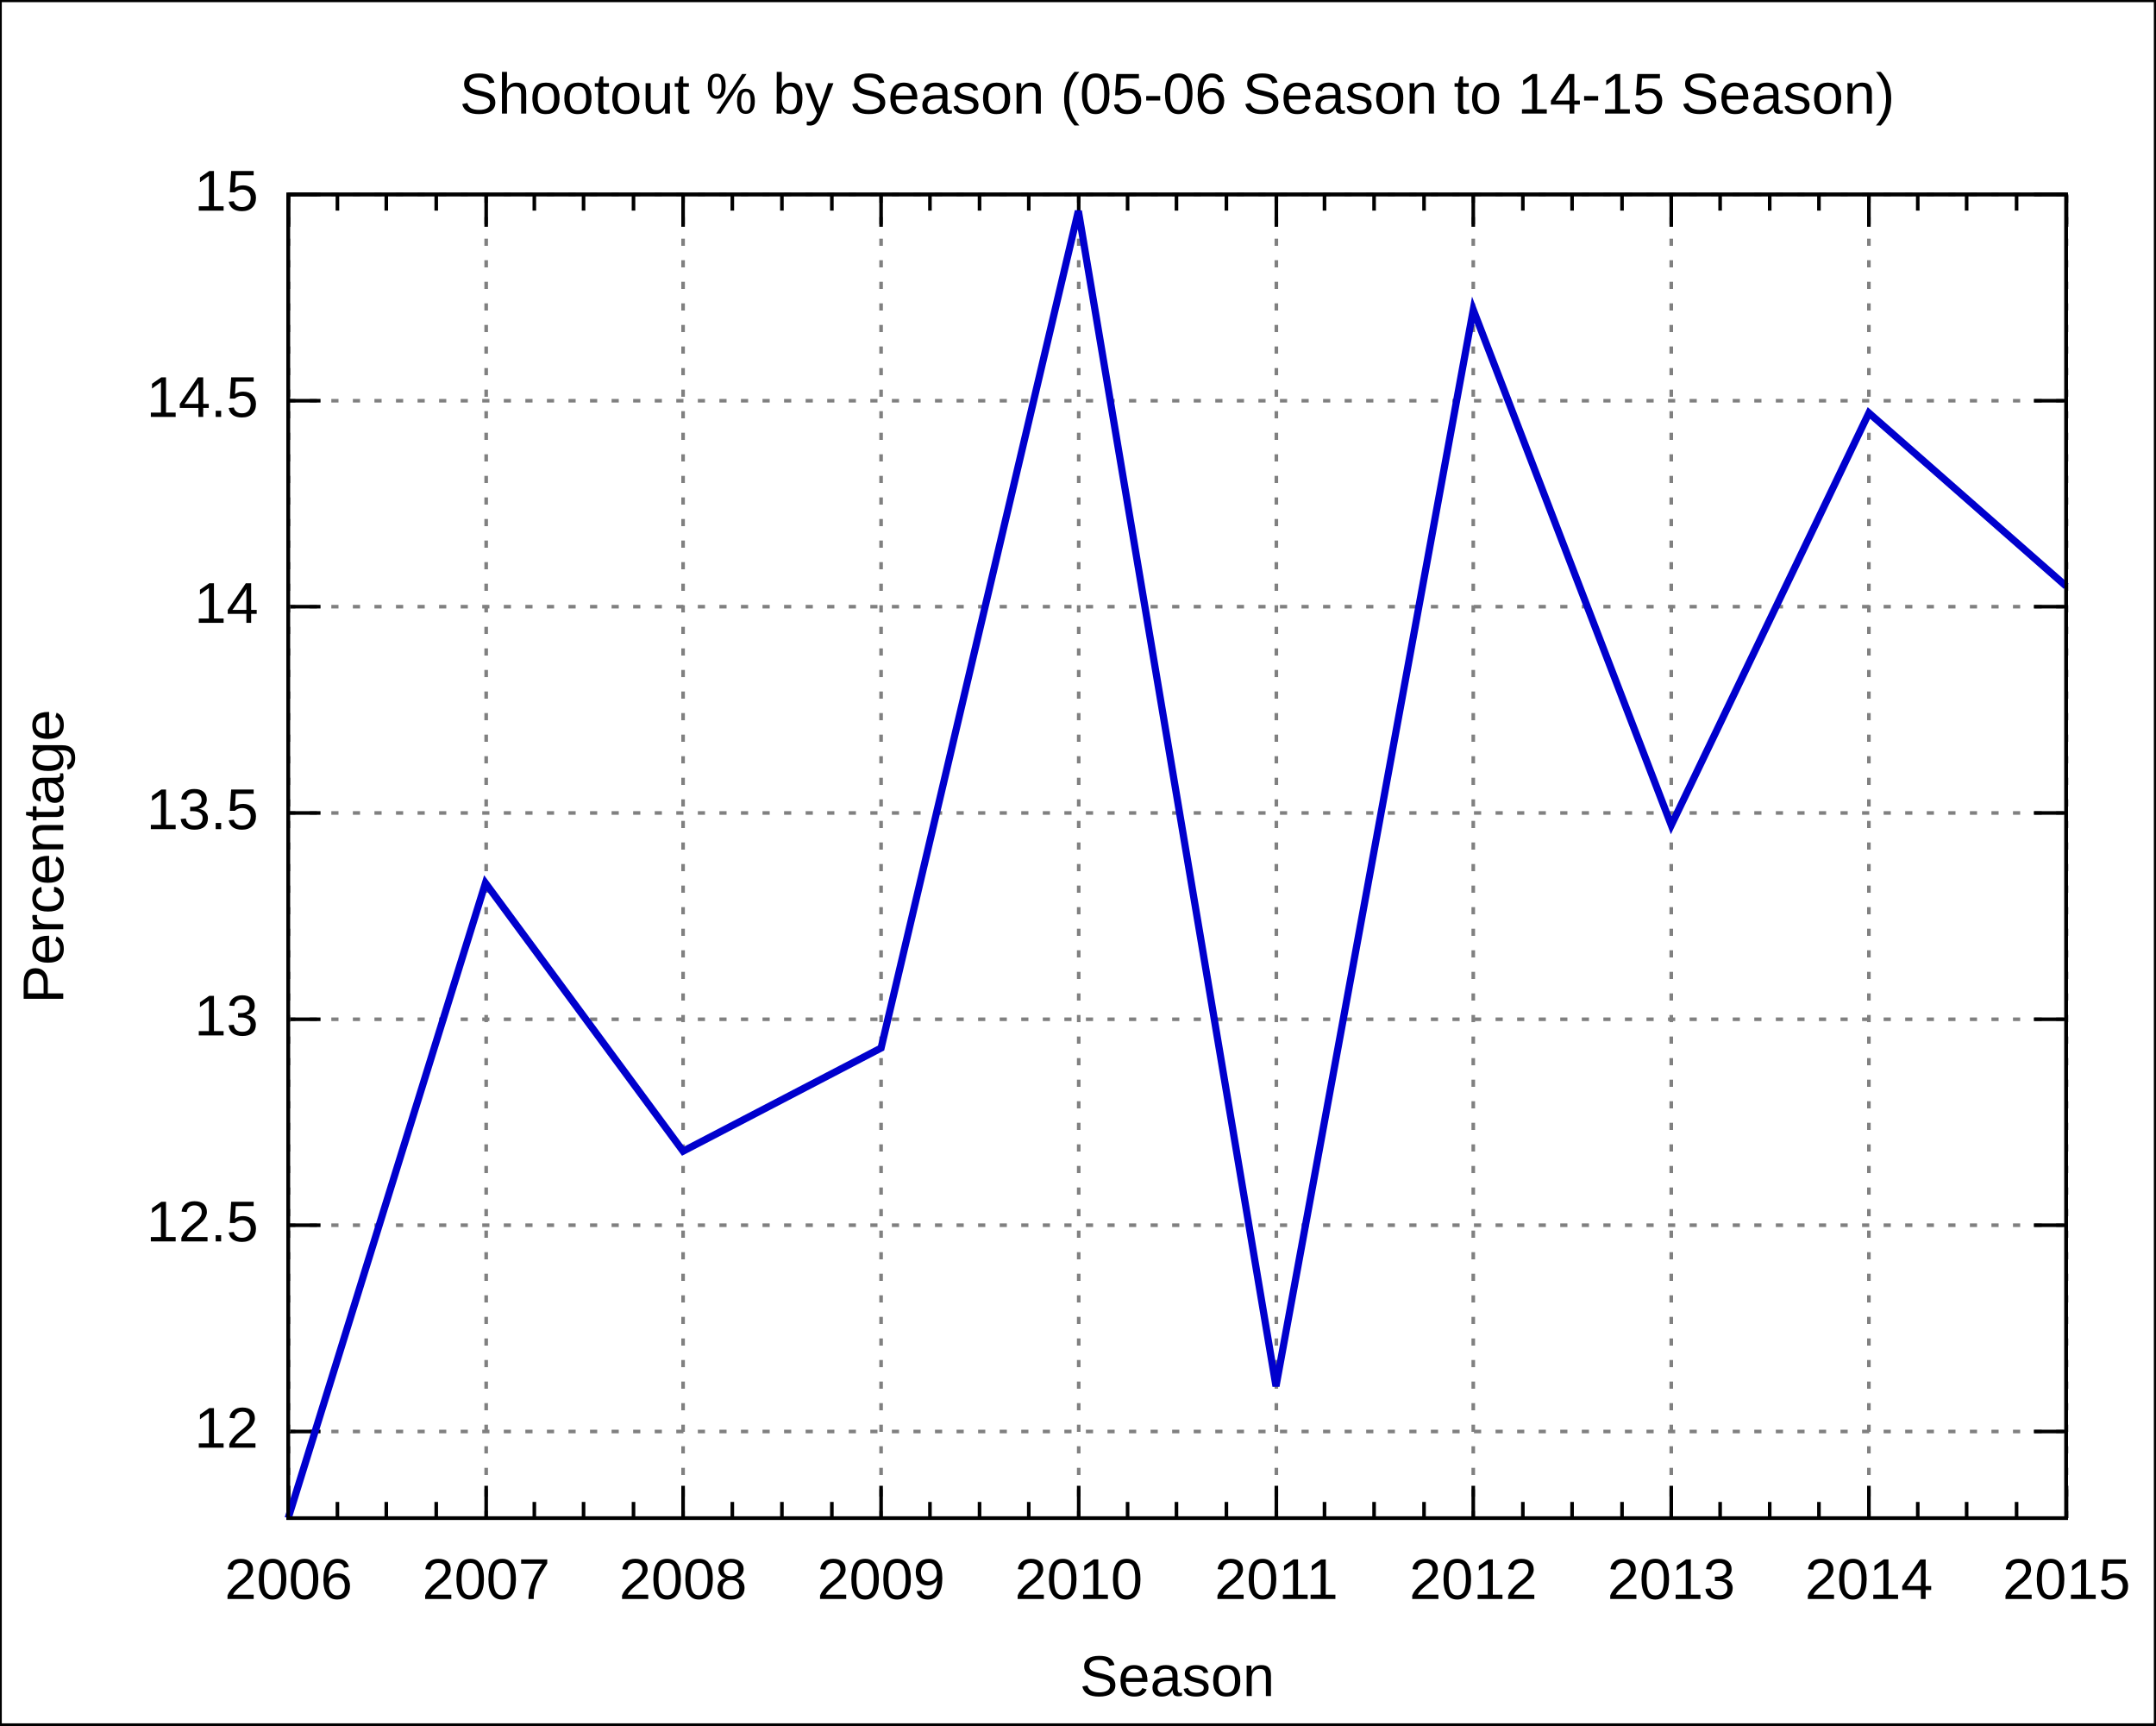
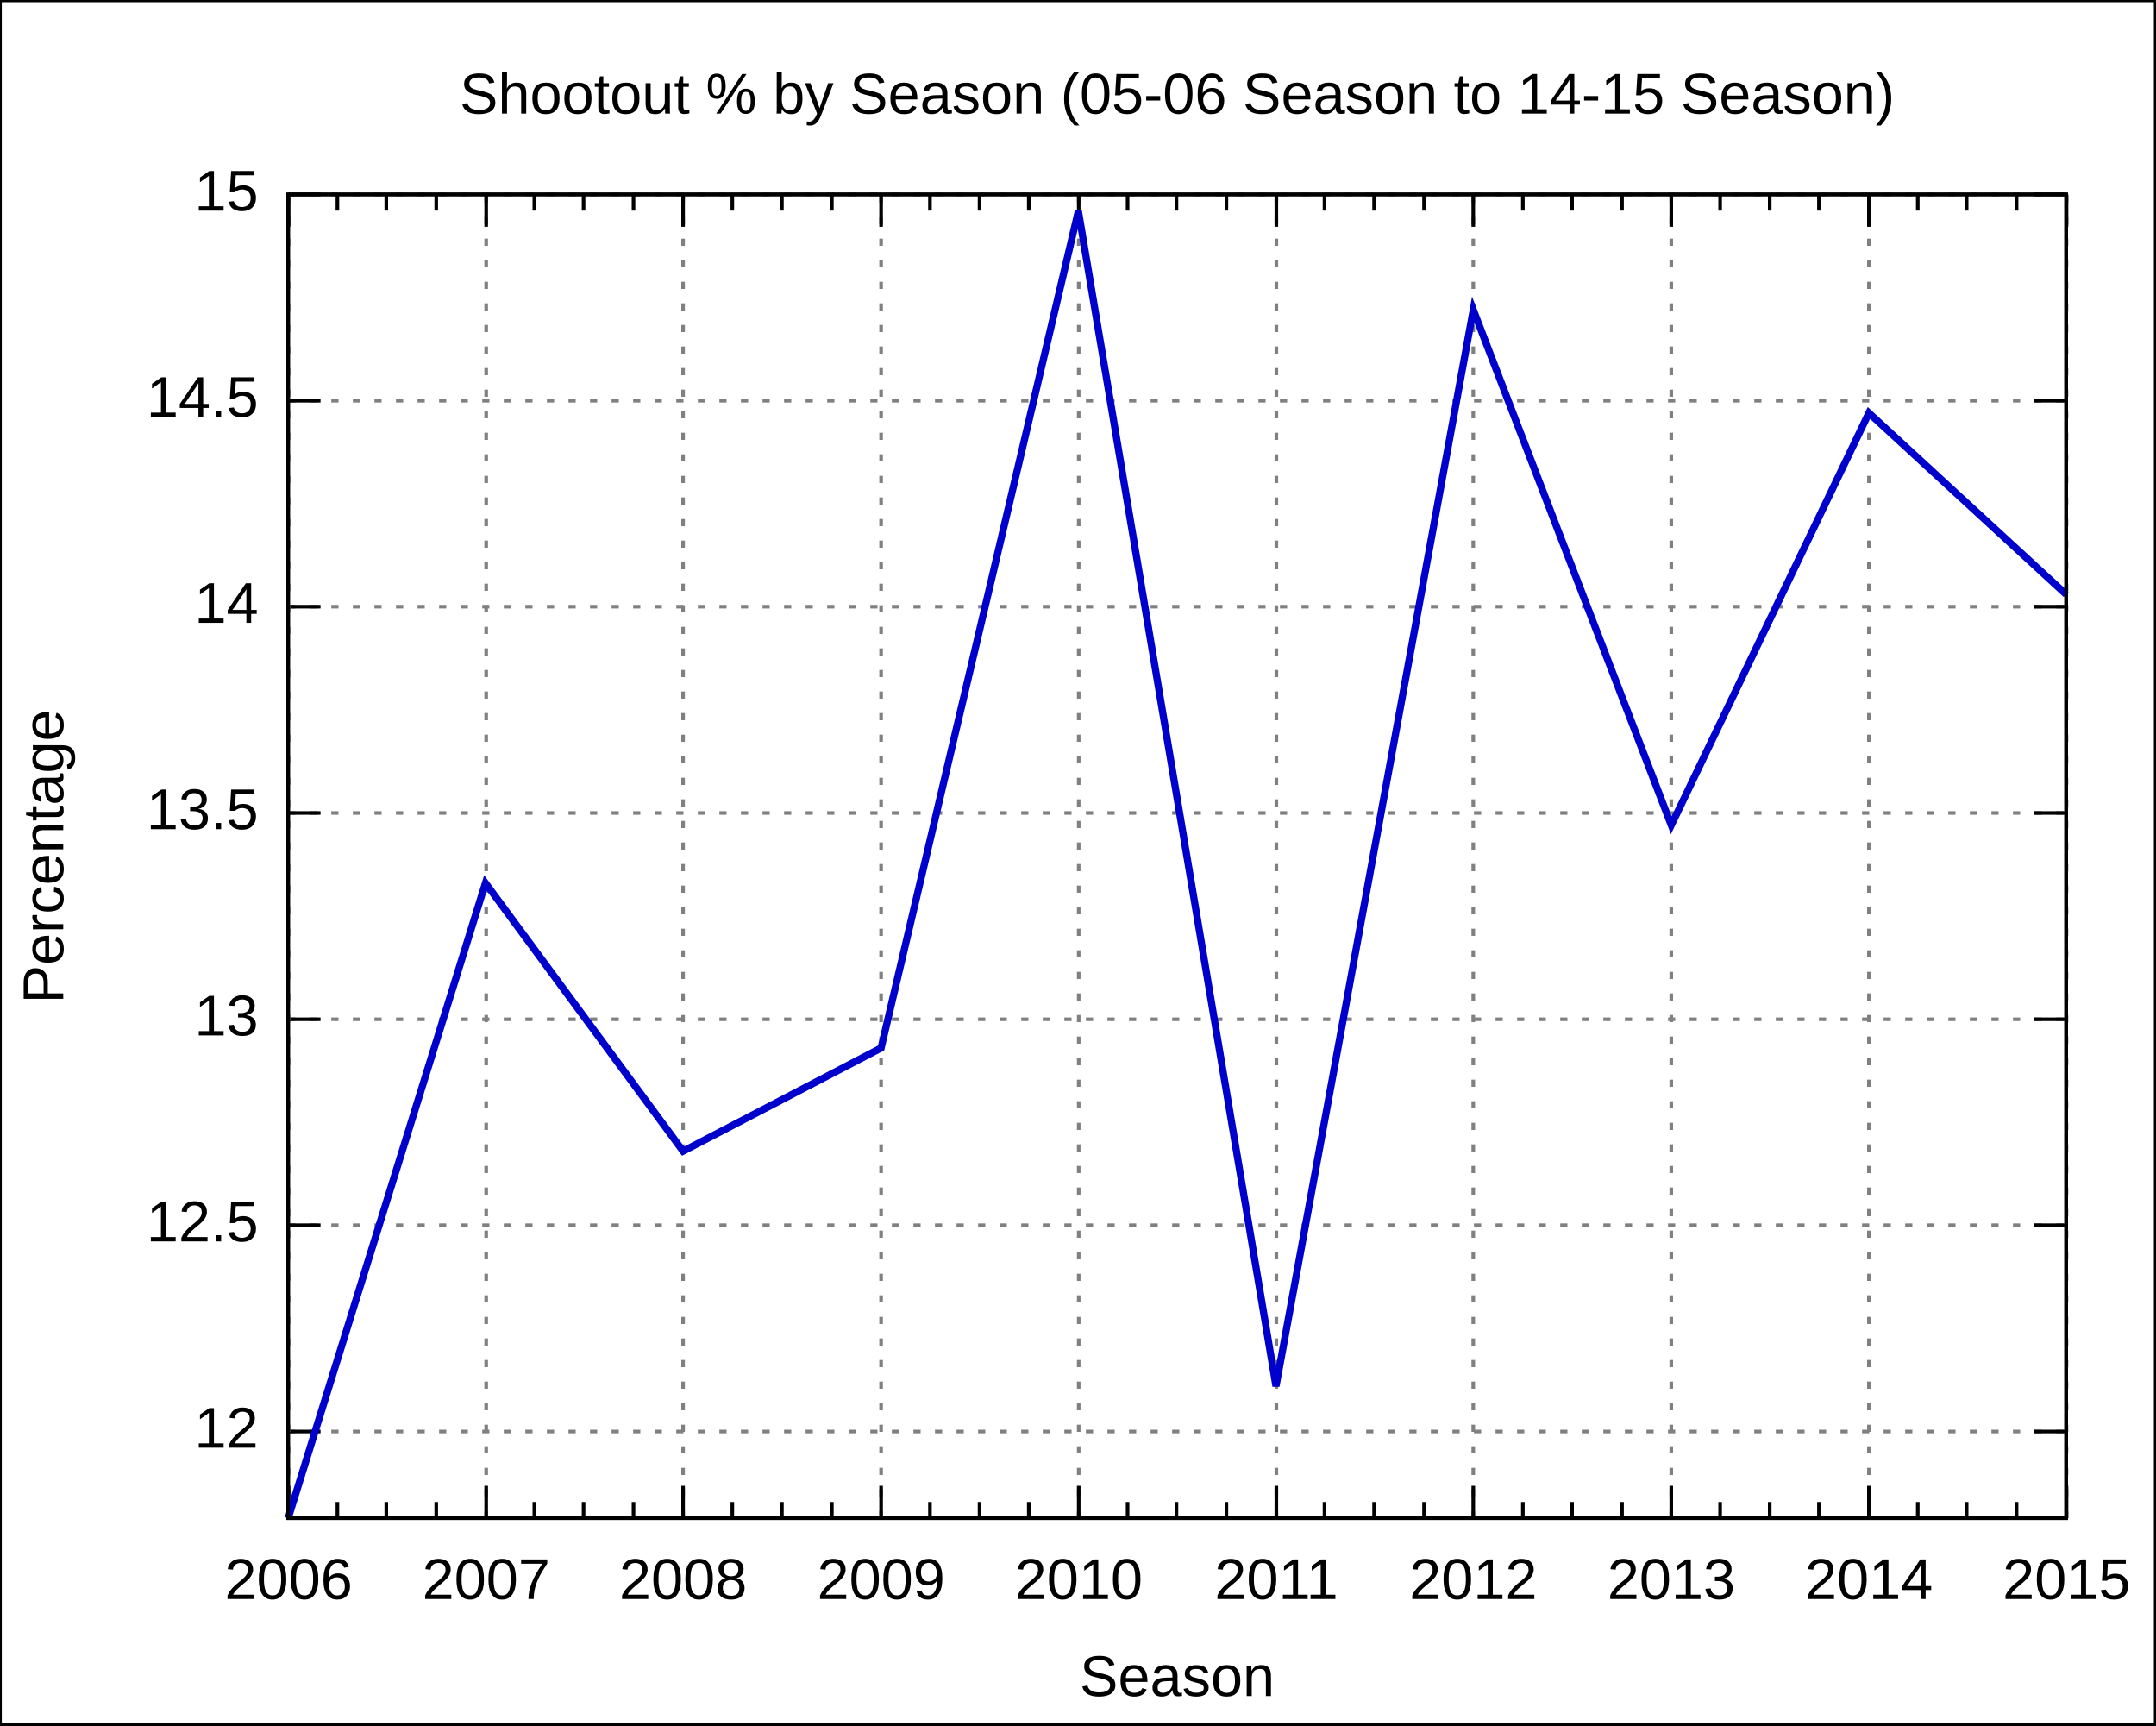
<svg xmlns="http://www.w3.org/2000/svg" xmlns:xlink="http://www.w3.org/1999/xlink" width="600" height="480" viewBox="0 0 600 480">
  <g id="gnuplot_canvas">
    <rect x="0" y="0" width="600" height="480" fill="none" />
    <defs>
      <circle id="gpDot" r="0.5" stroke-width="0.5" />
      <path id="gpPt0" stroke-width="0.222" stroke="currentColor" d="M-1,0 h2 M0,-1 v2" />
      <path id="gpPt1" stroke-width="0.222" stroke="currentColor" d="M-1,-1 L1,1 M1,-1 L-1,1" />
      <path id="gpPt2" stroke-width="0.222" stroke="currentColor" d="M-1,0 L1,0 M0,-1 L0,1 M-1,-1 L1,1 M-1,1 L1,-1" />
      <rect id="gpPt3" stroke-width="0.222" stroke="currentColor" x="-1" y="-1" width="2" height="2" />
      <rect id="gpPt4" stroke-width="0.222" stroke="currentColor" fill="currentColor" x="-1" y="-1" width="2" height="2" />
      <circle id="gpPt5" stroke-width="0.222" stroke="currentColor" cx="0" cy="0" r="1" />
      <use xlink:href="#gpPt5" id="gpPt6" fill="currentColor" stroke="none" />
      <path id="gpPt7" stroke-width="0.222" stroke="currentColor" d="M0,-1.33 L-1.33,0.67 L1.33,0.67 z" />
      <use xlink:href="#gpPt7" id="gpPt8" fill="currentColor" stroke="none" />
      <use xlink:href="#gpPt7" id="gpPt9" stroke="currentColor" transform="rotate(180)" />
      <use xlink:href="#gpPt9" id="gpPt10" fill="currentColor" stroke="none" />
      <use xlink:href="#gpPt3" id="gpPt11" stroke="currentColor" transform="rotate(45)" />
      <use xlink:href="#gpPt11" id="gpPt12" fill="currentColor" stroke="none" />
    </defs>
    <g style="fill:none; color:white; stroke:currentColor; stroke-width:1.00; stroke-linecap:butt; stroke-linejoin:miter">
</g>
    <g style="fill:none; color:black; stroke:currentColor; stroke-width:1.00; stroke-linecap:butt; stroke-linejoin:miter">
      <g style="stroke:none; shape-rendering:crispEdges">
        <polygon fill="rgb(255, 255, 255)" points="0.0,480.0 599.9,480.0 599.9,0.1 0.0,0.1 " />
      </g>
      <path stroke="black" d="M0.0,480.0 L0.0,0.1 L599.9,0.1 L599.9,480.0 L0.0,480.0  " />
    </g>
    <g style="fill:none; color:gray; stroke:currentColor; stroke-width:1.00; stroke-linecap:butt; stroke-linejoin:miter">
      <path stroke="gray" stroke-dasharray=" 2,4" class="gridline" d="M80.2,398.3 L575.0,398.3  " />
    </g>
    <g style="fill:none; color:black; stroke:currentColor; stroke-width:1.00; stroke-linecap:butt; stroke-linejoin:miter">
      <path stroke="black" d="M80.2,398.3 L89.2,398.3 M575.0,398.3 L566.0,398.3  " />
      <g transform="translate(71.9,402.8)" style="stroke:none; fill:black; font-family:Arial; font-size:12.00pt; text-anchor:end">
        <text> 12</text>
      </g>
    </g>
    <g style="fill:none; color:gray; stroke:currentColor; stroke-width:1.00; stroke-linecap:butt; stroke-linejoin:miter">
      <path stroke="gray" stroke-dasharray=" 2,4" class="gridline" d="M80.2,340.9 L575.0,340.9  " />
    </g>
    <g style="fill:none; color:black; stroke:currentColor; stroke-width:1.00; stroke-linecap:butt; stroke-linejoin:miter">
      <path stroke="black" d="M80.2,340.9 L89.2,340.9 M575.0,340.9 L566.0,340.9  " />
      <g transform="translate(71.9,345.4)" style="stroke:none; fill:black; font-family:Arial; font-size:12.00pt; text-anchor:end">
        <text> 12.5</text>
      </g>
    </g>
    <g style="fill:none; color:gray; stroke:currentColor; stroke-width:1.00; stroke-linecap:butt; stroke-linejoin:miter">
      <path stroke="gray" stroke-dasharray=" 2,4" class="gridline" d="M80.2,283.6 L575.0,283.6  " />
    </g>
    <g style="fill:none; color:black; stroke:currentColor; stroke-width:1.00; stroke-linecap:butt; stroke-linejoin:miter">
      <path stroke="black" d="M80.2,283.6 L89.2,283.6 M575.0,283.6 L566.0,283.6  " />
      <g transform="translate(71.9,288.1)" style="stroke:none; fill:black; font-family:Arial; font-size:12.00pt; text-anchor:end">
        <text> 13</text>
      </g>
    </g>
    <g style="fill:none; color:gray; stroke:currentColor; stroke-width:1.00; stroke-linecap:butt; stroke-linejoin:miter">
      <path stroke="gray" stroke-dasharray=" 2,4" class="gridline" d="M80.2,226.2 L575.0,226.2  " />
    </g>
    <g style="fill:none; color:black; stroke:currentColor; stroke-width:1.00; stroke-linecap:butt; stroke-linejoin:miter">
      <path stroke="black" d="M80.2,226.2 L89.2,226.2 M575.0,226.2 L566.0,226.2  " />
      <g transform="translate(71.9,230.7)" style="stroke:none; fill:black; font-family:Arial; font-size:12.00pt; text-anchor:end">
        <text> 13.5</text>
      </g>
    </g>
    <g style="fill:none; color:gray; stroke:currentColor; stroke-width:1.00; stroke-linecap:butt; stroke-linejoin:miter">
      <path stroke="gray" stroke-dasharray=" 2,4" class="gridline" d="M80.2,168.8 L575.0,168.8  " />
    </g>
    <g style="fill:none; color:black; stroke:currentColor; stroke-width:1.00; stroke-linecap:butt; stroke-linejoin:miter">
      <path stroke="black" d="M80.2,168.8 L89.2,168.8 M575.0,168.8 L566.0,168.8  " />
      <g transform="translate(71.9,173.3)" style="stroke:none; fill:black; font-family:Arial; font-size:12.00pt; text-anchor:end">
        <text> 14</text>
      </g>
    </g>
    <g style="fill:none; color:gray; stroke:currentColor; stroke-width:1.00; stroke-linecap:butt; stroke-linejoin:miter">
      <path stroke="gray" stroke-dasharray=" 2,4" class="gridline" d="M80.2,111.5 L575.0,111.5  " />
    </g>
    <g style="fill:none; color:black; stroke:currentColor; stroke-width:1.00; stroke-linecap:butt; stroke-linejoin:miter">
      <path stroke="black" d="M80.2,111.5 L89.2,111.5 M575.0,111.5 L566.0,111.5  " />
      <g transform="translate(71.9,116.0)" style="stroke:none; fill:black; font-family:Arial; font-size:12.00pt; text-anchor:end">
        <text> 14.5</text>
      </g>
    </g>
    <g style="fill:none; color:gray; stroke:currentColor; stroke-width:1.00; stroke-linecap:butt; stroke-linejoin:miter">
      <path stroke="gray" stroke-dasharray=" 2,4" class="gridline" d="M80.2,54.1 L575.0,54.1  " />
    </g>
    <g style="fill:none; color:black; stroke:currentColor; stroke-width:1.00; stroke-linecap:butt; stroke-linejoin:miter">
      <path stroke="black" d="M80.2,54.1 L89.2,54.1 M575.0,54.1 L566.0,54.1  " />
      <g transform="translate(71.9,58.6)" style="stroke:none; fill:black; font-family:Arial; font-size:12.00pt; text-anchor:end">
        <text> 15</text>
      </g>
    </g>
    <g style="fill:none; color:gray; stroke:currentColor; stroke-width:1.00; stroke-linecap:butt; stroke-linejoin:miter">
      <path stroke="gray" stroke-dasharray=" 2,4" class="gridline" d="M80.3,422.4 L80.3,54.1  " />
    </g>
    <g style="fill:none; color:black; stroke:currentColor; stroke-width:1.00; stroke-linecap:butt; stroke-linejoin:miter">
      <path stroke="black" d="M80.3,422.4 L80.3,413.4 M80.3,54.1 L80.3,63.1  " />
      <g transform="translate(80.3,444.9)" style="stroke:none; fill:black; font-family:Arial; font-size:12.00pt; text-anchor:middle">
        <text>2006</text>
      </g>
      <path stroke="black" d="M93.9,422.4 L93.9,417.9 M93.9,54.1 L93.9,58.6 M107.5,422.4 L107.5,417.9 M107.5,54.1 L107.5,58.6    M121.4,422.4 L121.4,417.9 M121.4,54.1 L121.4,58.6  " />
    </g>
    <g style="fill:none; color:gray; stroke:currentColor; stroke-width:1.00; stroke-linecap:butt; stroke-linejoin:miter">
      <path stroke="gray" stroke-dasharray=" 2,4" class="gridline" d="M135.3,422.4 L135.3,54.1  " />
    </g>
    <g style="fill:none; color:black; stroke:currentColor; stroke-width:1.00; stroke-linecap:butt; stroke-linejoin:miter">
      <path stroke="black" d="M135.3,422.4 L135.3,413.4 M135.3,54.1 L135.3,63.1  " />
      <g transform="translate(135.3,444.9)" style="stroke:none; fill:black; font-family:Arial; font-size:12.00pt; text-anchor:middle">
        <text>2007</text>
      </g>
      <path stroke="black" d="M148.7,422.4 L148.7,417.9 M148.7,54.1 L148.7,58.6 M162.4,422.4 L162.4,417.9 M162.4,54.1 L162.4,58.6    M176.3,422.4 L176.3,417.9 M176.3,54.1 L176.3,58.6  " />
    </g>
    <g style="fill:none; color:gray; stroke:currentColor; stroke-width:1.00; stroke-linecap:butt; stroke-linejoin:miter">
      <path stroke="gray" stroke-dasharray=" 2,4" class="gridline" d="M190.1,422.4 L190.1,54.1  " />
    </g>
    <g style="fill:none; color:black; stroke:currentColor; stroke-width:1.00; stroke-linecap:butt; stroke-linejoin:miter">
      <path stroke="black" d="M190.1,422.4 L190.1,413.4 M190.1,54.1 L190.1,63.1  " />
      <g transform="translate(190.1,444.9)" style="stroke:none; fill:black; font-family:Arial; font-size:12.00pt; text-anchor:middle">
        <text>2008</text>
      </g>
      <path stroke="black" d="M203.8,422.4 L203.8,417.9 M203.8,54.1 L203.8,58.6 M217.6,422.4 L217.6,417.9 M217.6,54.1 L217.6,58.6    M231.5,422.4 L231.5,417.9 M231.5,54.1 L231.5,58.6  " />
    </g>
    <g style="fill:none; color:gray; stroke:currentColor; stroke-width:1.00; stroke-linecap:butt; stroke-linejoin:miter">
      <path stroke="gray" stroke-dasharray=" 2,4" class="gridline" d="M245.2,422.4 L245.2,54.1  " />
    </g>
    <g style="fill:none; color:black; stroke:currentColor; stroke-width:1.00; stroke-linecap:butt; stroke-linejoin:miter">
      <path stroke="black" d="M245.2,422.4 L245.2,413.4 M245.2,54.1 L245.2,63.1  " />
      <g transform="translate(245.2,444.9)" style="stroke:none; fill:black; font-family:Arial; font-size:12.00pt; text-anchor:middle">
        <text>2009</text>
      </g>
      <path stroke="black" d="M258.8,422.4 L258.8,417.9 M258.8,54.1 L258.8,58.6 M272.6,422.4 L272.6,417.9 M272.6,54.1 L272.6,58.6    M286.3,422.4 L286.3,417.9 M286.3,54.1 L286.3,58.6  " />
    </g>
    <g style="fill:none; color:gray; stroke:currentColor; stroke-width:1.00; stroke-linecap:butt; stroke-linejoin:miter">
      <path stroke="gray" stroke-dasharray=" 2,4" class="gridline" d="M300.2,422.4 L300.2,54.1  " />
    </g>
    <g style="fill:none; color:black; stroke:currentColor; stroke-width:1.00; stroke-linecap:butt; stroke-linejoin:miter">
      <path stroke="black" d="M300.2,422.4 L300.2,413.4 M300.2,54.1 L300.2,63.1  " />
      <g transform="translate(300.2,444.9)" style="stroke:none; fill:black; font-family:Arial; font-size:12.00pt; text-anchor:middle">
        <text>2010</text>
      </g>
      <path stroke="black" d="M313.8,422.4 L313.8,417.9 M313.8,54.1 L313.8,58.6 M327.4,422.4 L327.4,417.9 M327.4,54.1 L327.4,58.6    M341.3,422.4 L341.3,417.9 M341.3,54.1 L341.3,58.6  " />
    </g>
    <g style="fill:none; color:gray; stroke:currentColor; stroke-width:1.00; stroke-linecap:butt; stroke-linejoin:miter">
      <path stroke="gray" stroke-dasharray=" 2,4" class="gridline" d="M355.2,422.4 L355.2,54.1  " />
    </g>
    <g style="fill:none; color:black; stroke:currentColor; stroke-width:1.00; stroke-linecap:butt; stroke-linejoin:miter">
      <path stroke="black" d="M355.2,422.4 L355.2,413.4 M355.2,54.1 L355.2,63.1  " />
      <g transform="translate(355.2,444.9)" style="stroke:none; fill:black; font-family:Arial; font-size:12.00pt; text-anchor:middle">
        <text>2011</text>
      </g>
      <path stroke="black" d="M368.6,422.4 L368.6,417.9 M368.6,54.1 L368.6,58.6 M382.4,422.4 L382.4,417.9 M382.4,54.1 L382.4,58.6    M396.3,422.4 L396.3,417.9 M396.3,54.1 L396.3,58.6  " />
    </g>
    <g style="fill:none; color:gray; stroke:currentColor; stroke-width:1.00; stroke-linecap:butt; stroke-linejoin:miter">
      <path stroke="gray" stroke-dasharray=" 2,4" class="gridline" d="M410.0,422.4 L410.0,54.1  " />
    </g>
    <g style="fill:none; color:black; stroke:currentColor; stroke-width:1.00; stroke-linecap:butt; stroke-linejoin:miter">
      <path stroke="black" d="M410.0,422.4 L410.0,413.4 M410.0,54.1 L410.0,63.1  " />
      <g transform="translate(410.0,444.9)" style="stroke:none; fill:black; font-family:Arial; font-size:12.00pt; text-anchor:middle">
        <text>2012</text>
      </g>
      <path stroke="black" d="M423.8,422.4 L423.8,417.9 M423.8,54.1 L423.8,58.6 M437.5,422.4 L437.5,417.9 M437.5,54.1 L437.5,58.6    M451.4,422.4 L451.4,417.9 M451.4,54.1 L451.4,58.6  " />
    </g>
    <g style="fill:none; color:gray; stroke:currentColor; stroke-width:1.00; stroke-linecap:butt; stroke-linejoin:miter">
      <path stroke="gray" stroke-dasharray=" 2,4" class="gridline" d="M465.1,422.4 L465.1,54.1  " />
    </g>
    <g style="fill:none; color:black; stroke:currentColor; stroke-width:1.00; stroke-linecap:butt; stroke-linejoin:miter">
      <path stroke="black" d="M465.1,422.4 L465.1,413.4 M465.1,54.1 L465.1,63.1  " />
      <g transform="translate(465.1,444.9)" style="stroke:none; fill:black; font-family:Arial; font-size:12.00pt; text-anchor:middle">
        <text>2013</text>
      </g>
      <path stroke="black" d="M478.7,422.4 L478.7,417.9 M478.7,54.1 L478.7,58.6 M492.5,422.4 L492.5,417.9 M492.5,54.1 L492.5,58.6    M506.2,422.4 L506.2,417.9 M506.2,54.1 L506.2,58.6  " />
    </g>
    <g style="fill:none; color:gray; stroke:currentColor; stroke-width:1.00; stroke-linecap:butt; stroke-linejoin:miter">
      <path stroke="gray" stroke-dasharray=" 2,4" class="gridline" d="M520.1,422.4 L520.1,63.1 L520.1,54.1  " />
    </g>
    <g style="fill:none; color:black; stroke:currentColor; stroke-width:1.00; stroke-linecap:butt; stroke-linejoin:miter">
      <path stroke="black" d="M520.1,422.4 L520.1,413.4 M520.1,54.1 L520.1,63.1  " />
      <g transform="translate(520.1,444.9)" style="stroke:none; fill:black; font-family:Arial; font-size:12.00pt; text-anchor:middle">
        <text>2014</text>
      </g>
      <path stroke="black" d="M533.7,422.4 L533.7,417.9 M533.7,54.1 L533.7,58.6 M547.3,422.4 L547.3,417.9 M547.3,54.1 L547.3,58.6    M561.2,422.4 L561.2,417.9 M561.2,54.1 L561.2,58.6  " />
    </g>
    <g style="fill:none; color:gray; stroke:currentColor; stroke-width:1.00; stroke-linecap:butt; stroke-linejoin:miter">
      <path stroke="gray" stroke-dasharray=" 2,4" class="gridline" d="M575.1,422.4 L575.1,54.1  " />
    </g>
    <g style="fill:none; color:black; stroke:currentColor; stroke-width:1.00; stroke-linecap:butt; stroke-linejoin:miter">
      <path stroke="black" d="M575.1,422.4 L575.1,413.4 M575.1,54.1 L575.1,63.1  " />
      <g transform="translate(575.1,444.9)" style="stroke:none; fill:black; font-family:Arial; font-size:12.00pt; text-anchor:middle">
        <text>2015</text>
      </g>
      <path stroke="black" d="M80.2,54.1 L80.2,422.4 L575.0,422.4 L575.0,54.1 L80.2,54.1 Z  " />
      <g transform="translate(17.6,238.3) rotate(270)" style="stroke:none; fill:black; font-family:Arial; font-size:12.00pt; text-anchor:middle">
        <text>Percentage</text>
      </g>
      <g transform="translate(327.6,471.9)" style="stroke:none; fill:black; font-family:Arial; font-size:12.00pt; text-anchor:middle">
        <text>Season</text>
      </g>
      <g transform="translate(327.6,31.6)" style="stroke:none; fill:black; font-family:Arial; font-size:12.00pt; text-anchor:middle">
        <text>Shootout % by Season (05-06 Season to 14-15 Season)</text>
      </g>
    </g>
    <g id="gnuplot_plot_1">
      <g style="fill:none; color:white; stroke:black; stroke-width:2.00; stroke-linecap:butt; stroke-linejoin:miter">
</g>
      <g style="fill:none; color:red; stroke:currentColor; stroke-width:2.00; stroke-linecap:butt; stroke-linejoin:miter">
-         <path stroke="rgb(  0,   0, 205)" d="M575.0,163.1 L520.1,114.9 L465.1,229.6 L410.0,86.2 L355.1,385.7 L300.1,58.7 L245.2,291.6 L190.1,320.3    L135.1,245.7 L80.2,422.4  " />
+         <path stroke="rgb(  0,   0, 205)" d="M575.0,165.4 L520.1,114.9 L465.1,229.6 L410.0,86.2 L355.1,385.7 L300.1,58.7 L245.2,291.6 L190.1,320.3    L135.1,245.7 L80.2,422.4  " />
      </g>
    </g>
    <g style="fill:none; color:white; stroke:rgb(  0,   0, 205); stroke-width:1.00; stroke-linecap:butt; stroke-linejoin:miter">
</g>
    <g style="fill:none; color:black; stroke:currentColor; stroke-width:1.00; stroke-linecap:butt; stroke-linejoin:miter">
      <path stroke="black" d="M80.2,54.1 L80.2,422.4 L575.0,422.4 L575.0,54.1 L80.2,54.1 Z  " />
    </g>
  </g>
</svg>
